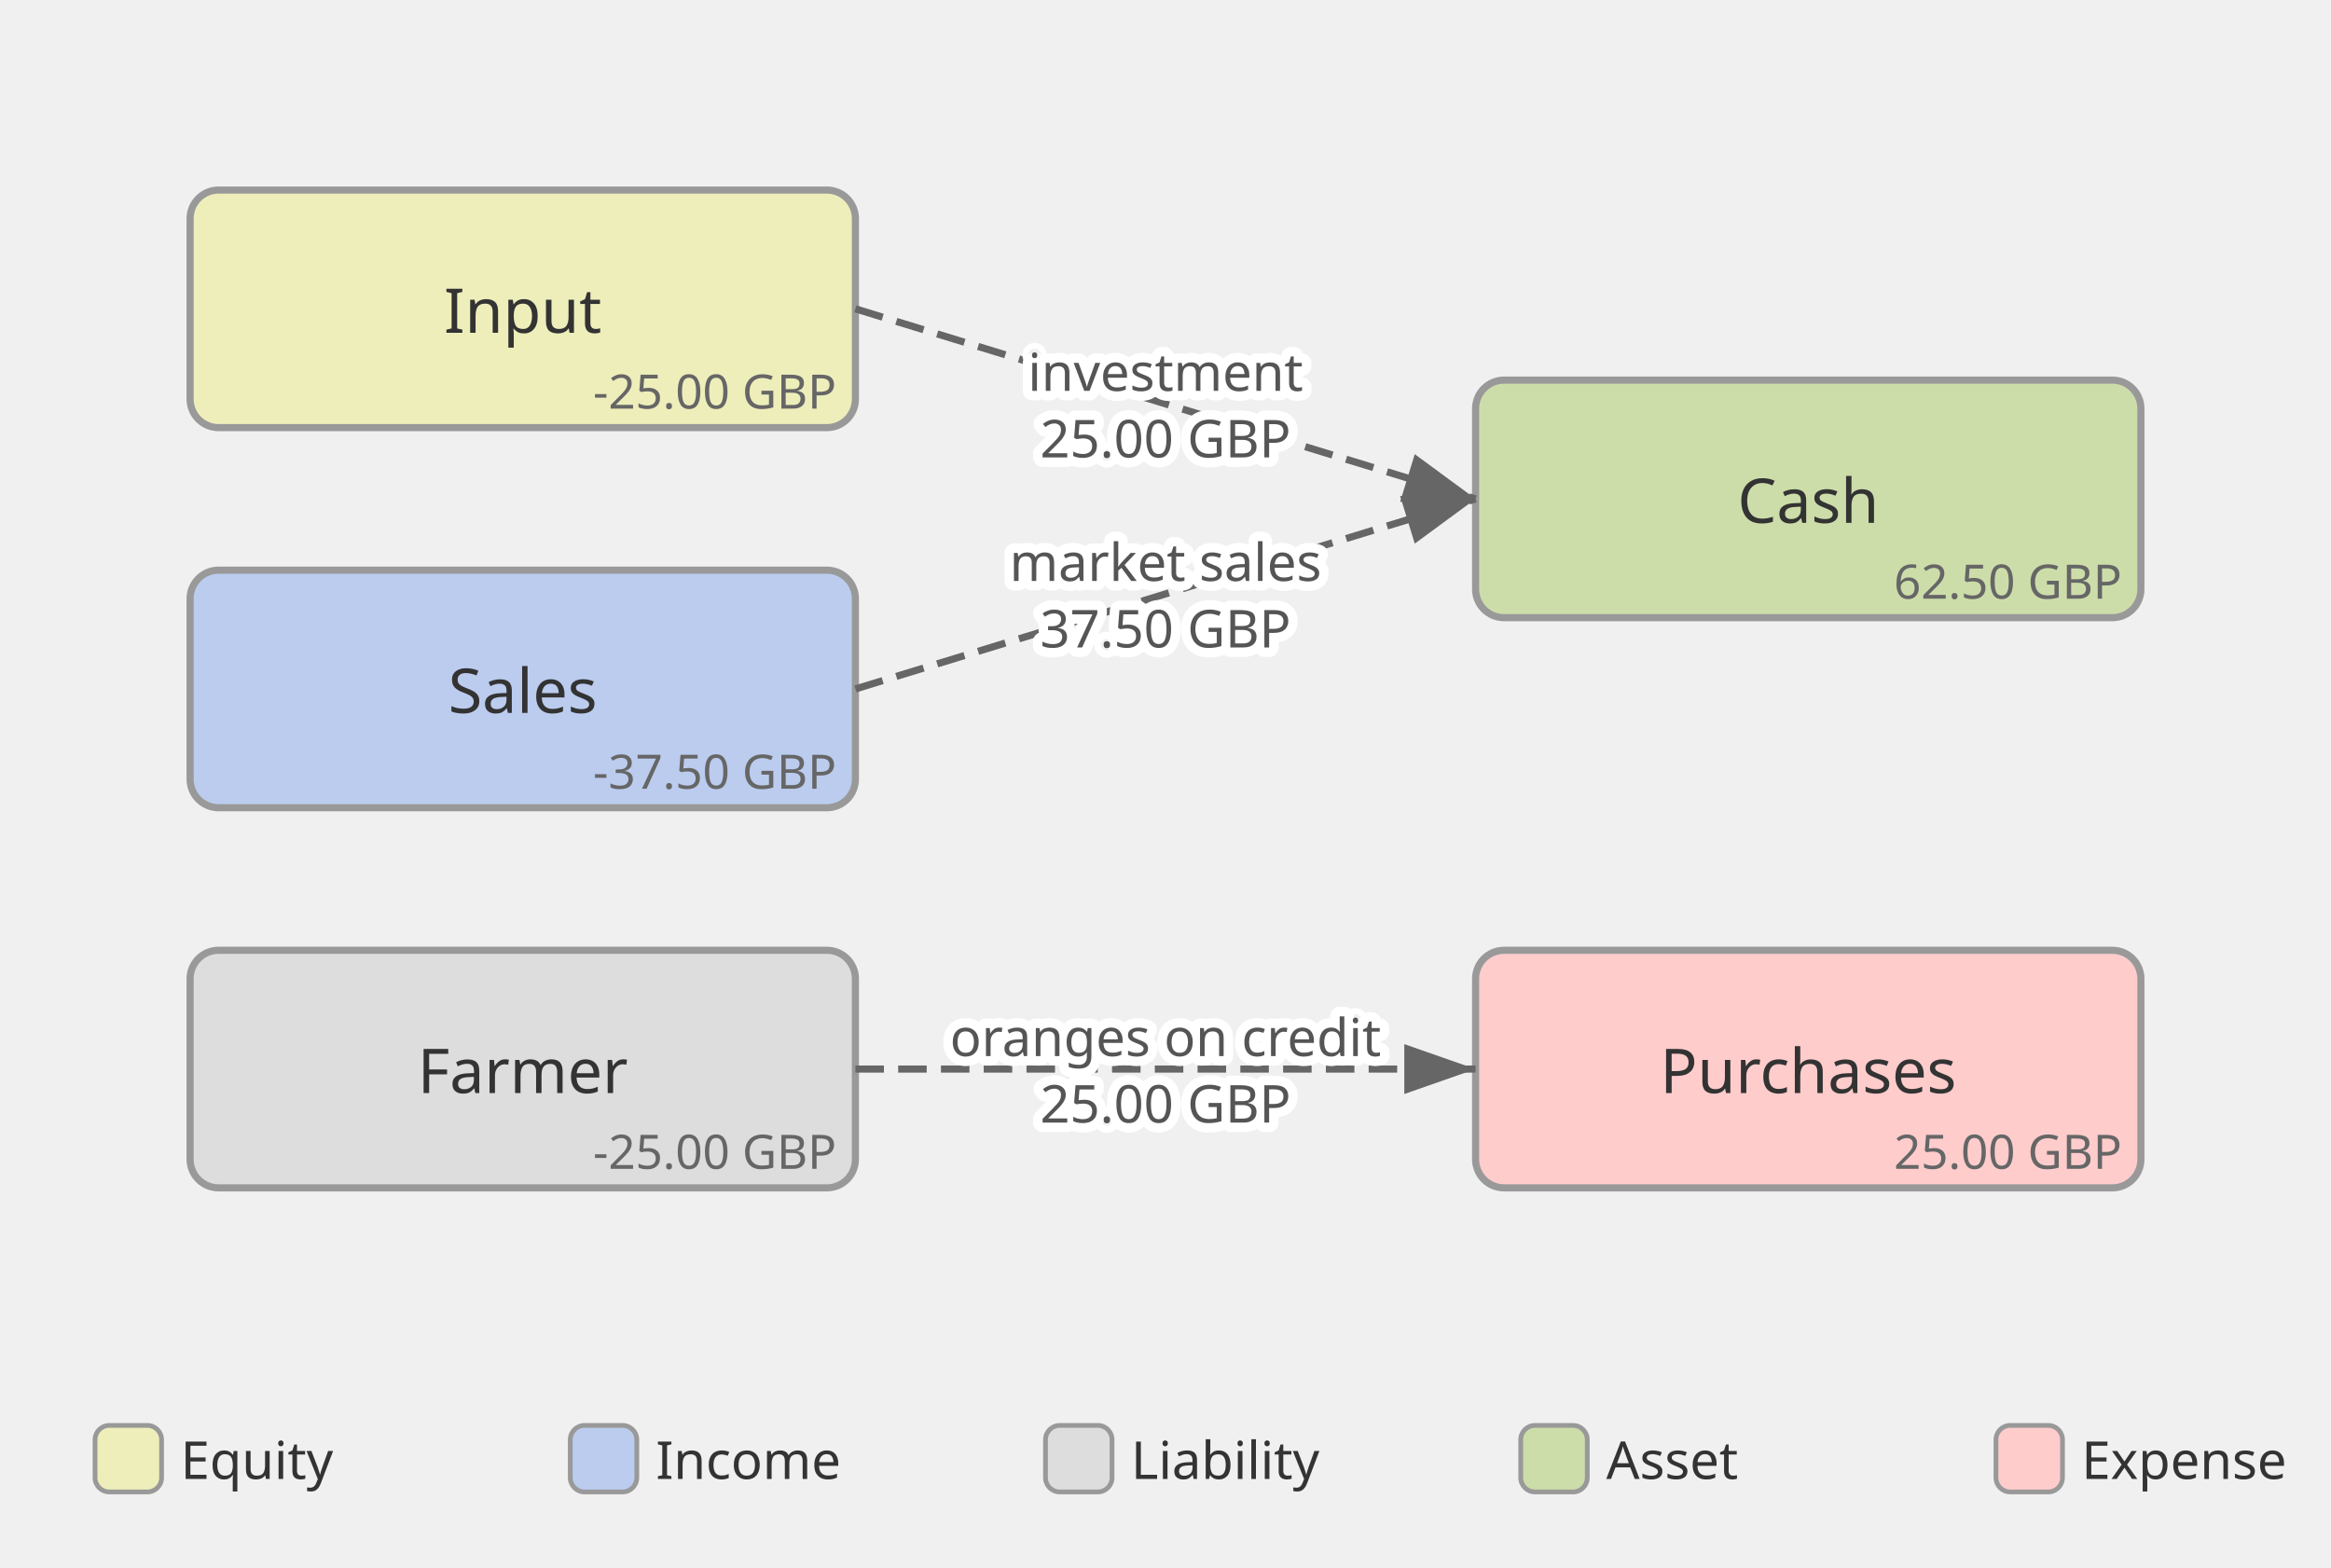
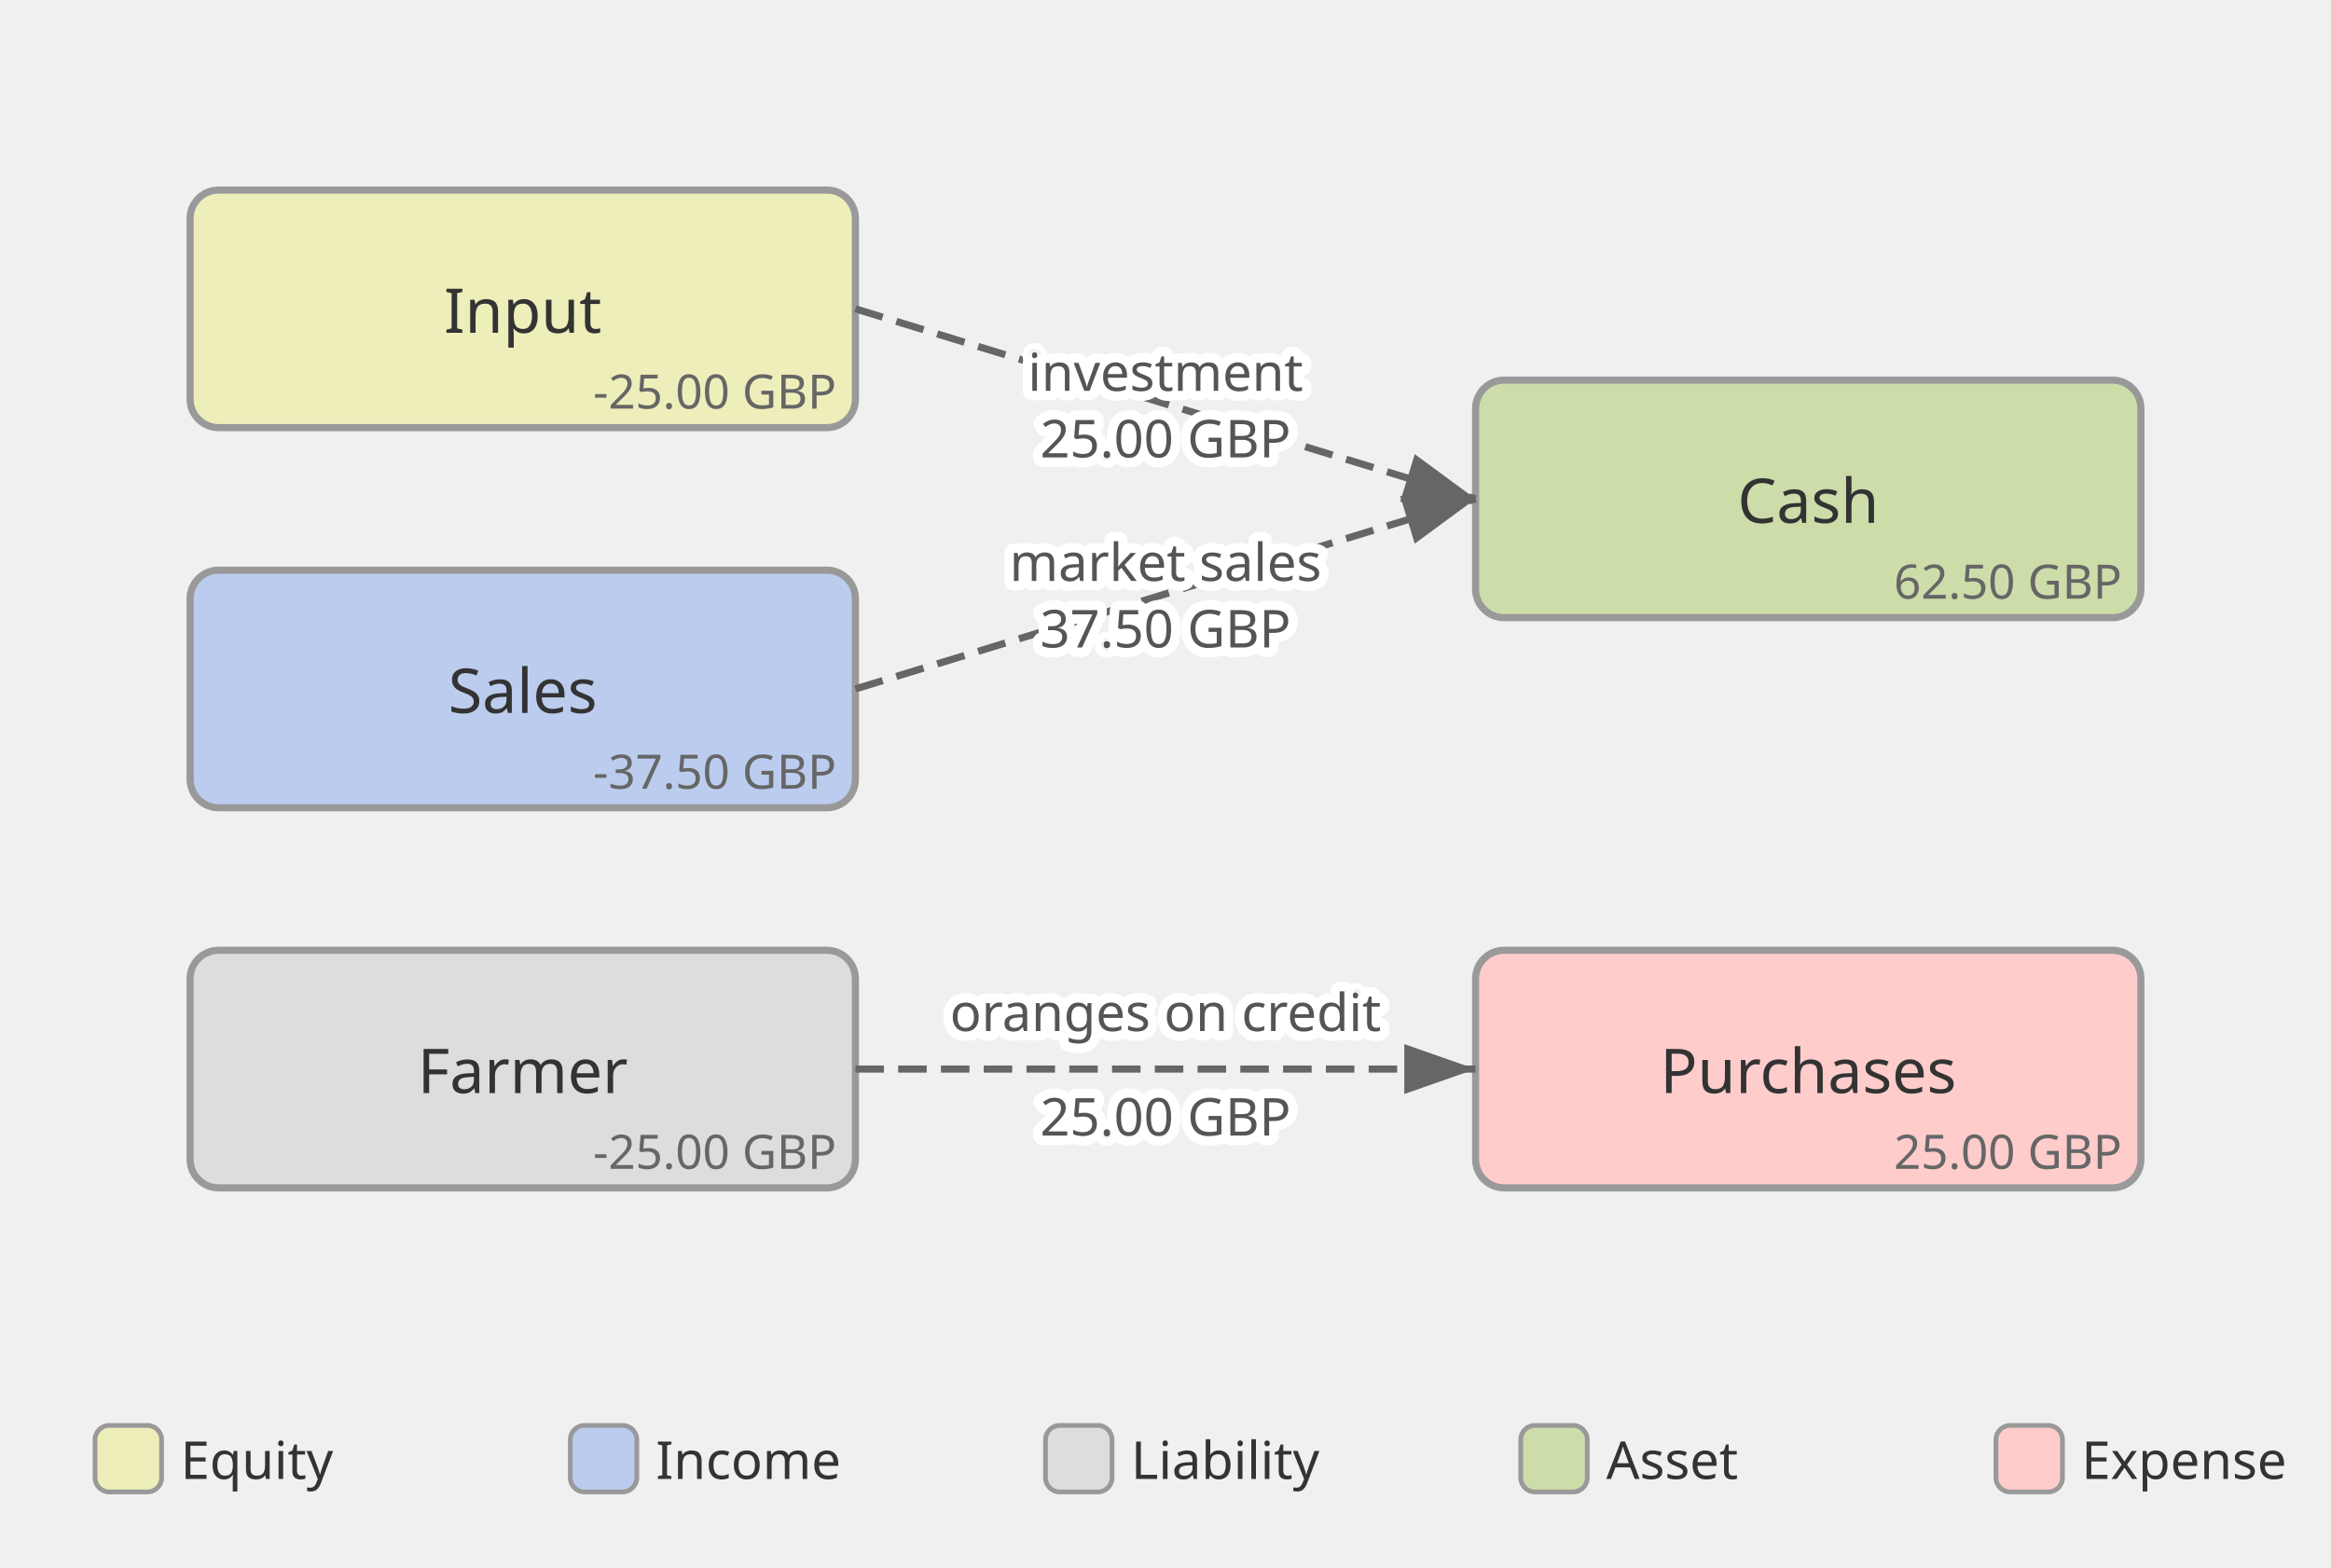
<svg xmlns="http://www.w3.org/2000/svg" viewBox="0 0 490.5 330" width="490.5" height="330">
  <defs>
    <marker id="arrowhead" markerWidth="10" markerHeight="7" refX="10" refY="3.5" orient="auto">
      <polygon points="0 0, 10 3.5, 0 7" fill="#666" />
    </marker>
  </defs>
  <style>
  .node rect { stroke: #999; stroke-width: 1.5; rx: 6; ry: 6; }
  .node text { font-family: sans-serif; font-size: 13px; fill: #333; text-anchor: middle; dominant-baseline: central; }
  .node .balance { font-size: 10px; fill: #666; text-anchor: end; dominant-baseline: auto; }
  .edge path { fill: none; stroke: #666; stroke-width: 1.5; marker-end: url(#arrowhead); }
-   .edge text { font-family: sans-serif; font-size: 11px; fill: #555; text-anchor: middle; }
-   .edge text.on-path { dominant-baseline: central; paint-order: stroke; stroke: #fff; stroke-width: 4px; stroke-linejoin: round; }
+   .edge text { font-family: sans-serif; font-size: 11px; fill: #555; text-anchor: middle; paint-order: stroke; stroke: #fff; stroke-width: 4px; stroke-linejoin: round; }
+   .edge text.on-path { dominant-baseline: central; }
  .legend text { font-family: sans-serif; font-size: 11px; fill: #333; dominant-baseline: central; }
  .legend rect { stroke: #999; stroke-width: 1; rx: 3; ry: 3; }
  @keyframes flow {
    from { stroke-dashoffset: 100; }
    to   { stroke-dashoffset: 0; }
  }
  .edge path { stroke-dasharray: 6 3; animation: flow 1.5s linear infinite; }
</style>
  <g class="node" transform="translate(40,40)">
    <rect width="140" height="50" fill="#EEB" />
    <text x="70" y="25">Input</text>
    <text class="balance" x="140" y="50" dx="-4" dy="-4">-25.00 GBP</text>
  </g>
  <g class="node" transform="translate(40,120)">
    <rect width="140" height="50" fill="#BCE" />
    <text x="70" y="25">Sales</text>
    <text class="balance" x="140" y="50" dx="-4" dy="-4">-37.50 GBP</text>
  </g>
  <g class="node" transform="translate(40,200)">
    <rect width="140" height="50" fill="#DDD" />
    <text x="70" y="25">Farmer</text>
    <text class="balance" x="140" y="50" dx="-4" dy="-4">-25.00 GBP</text>
  </g>
  <g class="node" transform="translate(310.5,80)">
    <rect width="140" height="50" fill="#CDA" />
    <text x="70" y="25">Cash</text>
    <text class="balance" x="140" y="50" dx="-4" dy="-4">62.50 GBP</text>
  </g>
  <g class="node" transform="translate(310.5,200)">
    <rect width="140" height="50" fill="#FCC" />
    <text x="70" y="25">Purchases</text>
    <text class="balance" x="140" y="50" dx="-4" dy="-4">25.00 GBP</text>
  </g>
  <g class="edge">
    <path d="M180.0,65.0 L310.5,105.0" style="animation-delay: 0s" />
    <text class="on-path" x="245.25" y="78">investment</text>
    <text class="on-path" x="245.25" y="92">25.00 GBP</text>
  </g>
  <g class="edge">
    <path d="M180.0,225.0 L310.5,225.0" style="animation-delay: 0.3s" />
-     <text class="on-path" x="245.25" y="218">oranges on credit</text>
-     <text class="on-path" x="245.25" y="232">25.00 GBP</text>
+     <text x="245.25" y="217">oranges on credit</text>
+     <text x="245.25" y="239">25.00 GBP</text>
  </g>
  <g class="edge">
    <path d="M180.0,145.0 L310.5,105.0" style="animation-delay: 0.6s" />
    <text class="on-path" x="245.25" y="118">market sales</text>
    <text class="on-path" x="245.25" y="132">37.50 GBP</text>
  </g>
  <g class="legend" transform="translate(20,330)" dy="-30">
    <rect x="0" y="-30" width="14" height="14" fill="#EEB" />
    <text x="18" y="-23">Equity</text>
    <rect x="100" y="-30" width="14" height="14" fill="#BCE" />
    <text x="118" y="-23">Income</text>
    <rect x="200" y="-30" width="14" height="14" fill="#DDD" />
    <text x="218" y="-23">Liability</text>
    <rect x="300" y="-30" width="14" height="14" fill="#CDA" />
    <text x="318" y="-23">Asset</text>
    <rect x="400" y="-30" width="14" height="14" fill="#FCC" />
    <text x="418" y="-23">Expense</text>
  </g>
</svg>
